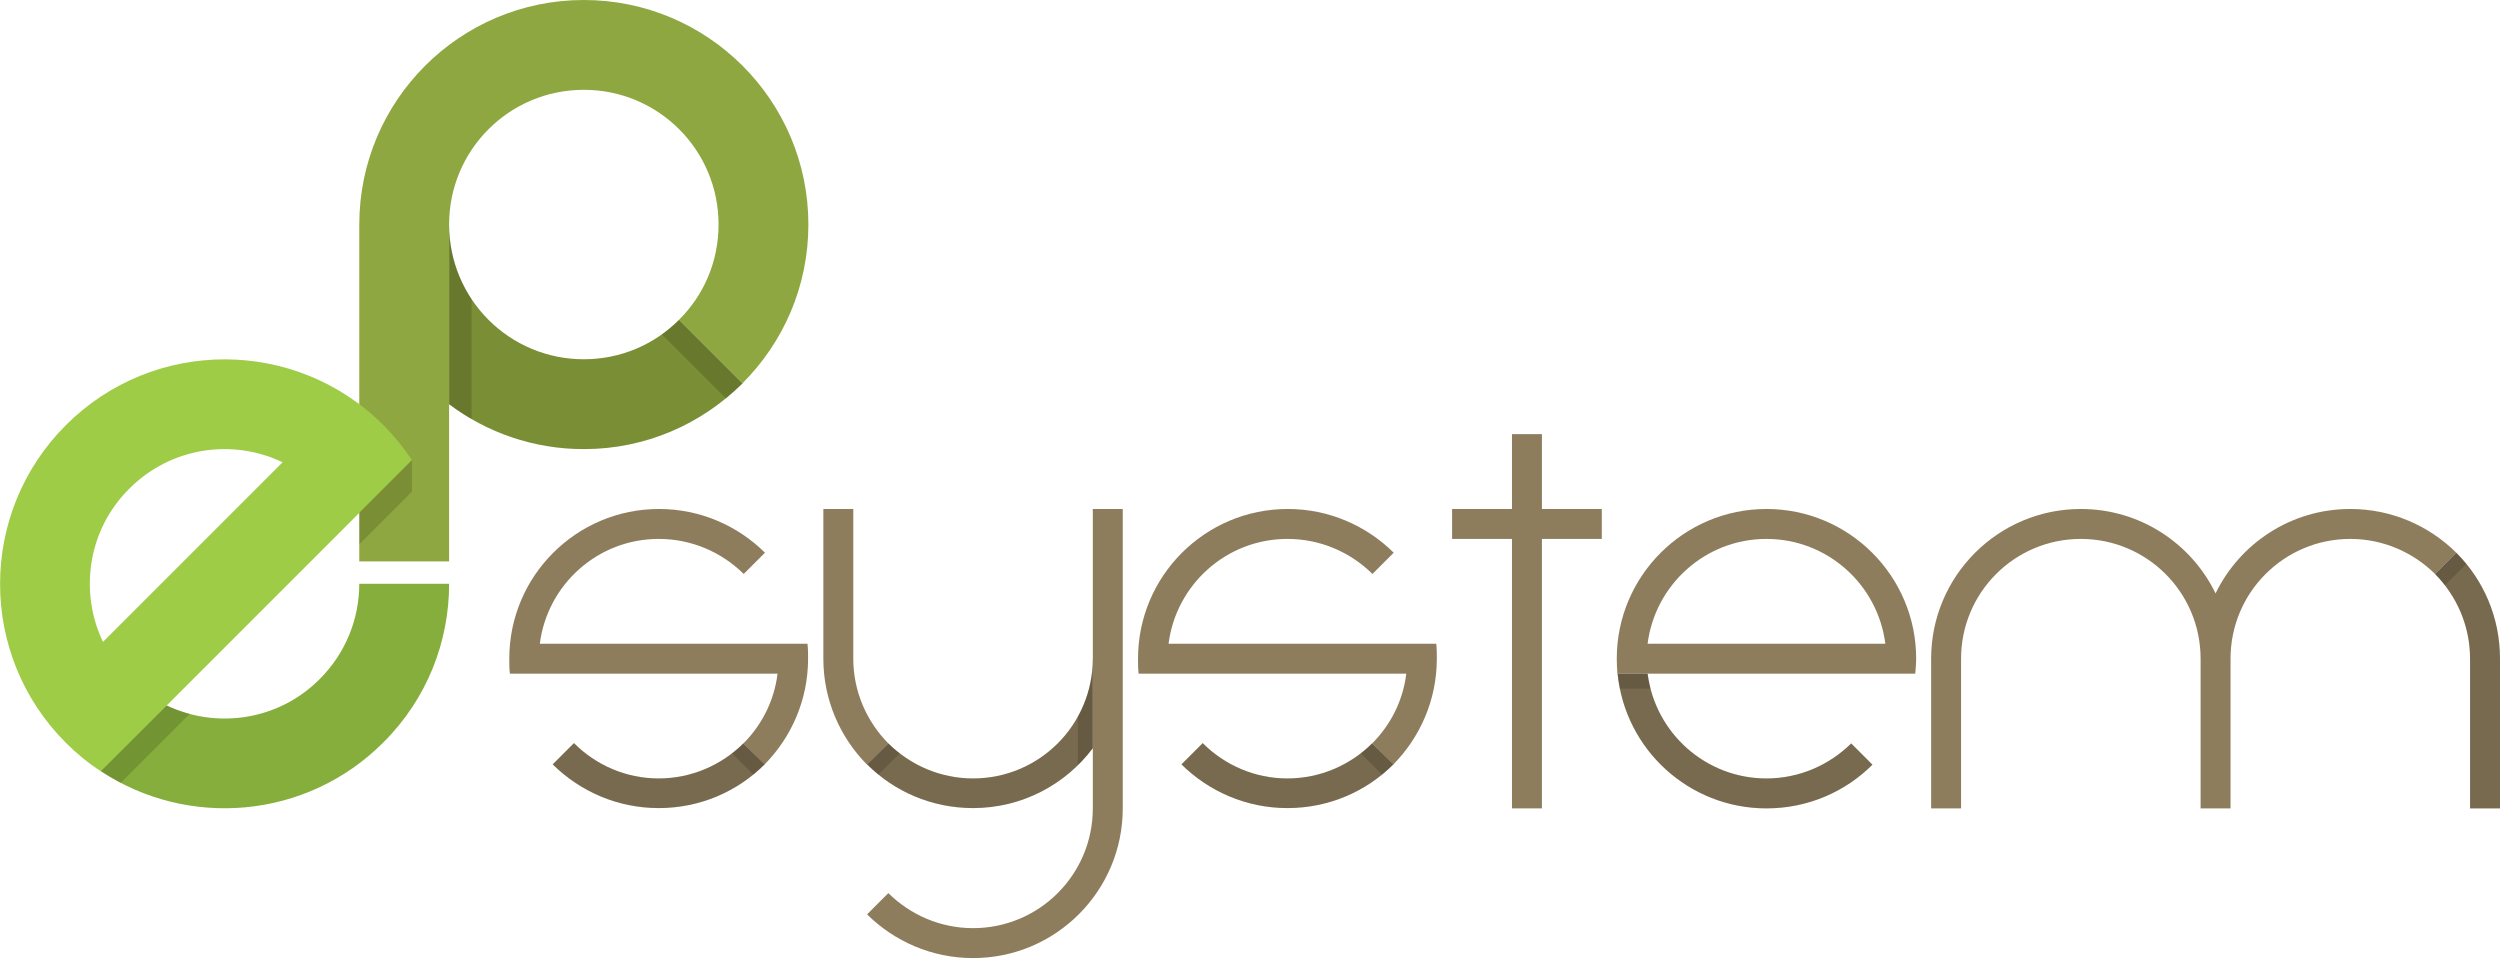
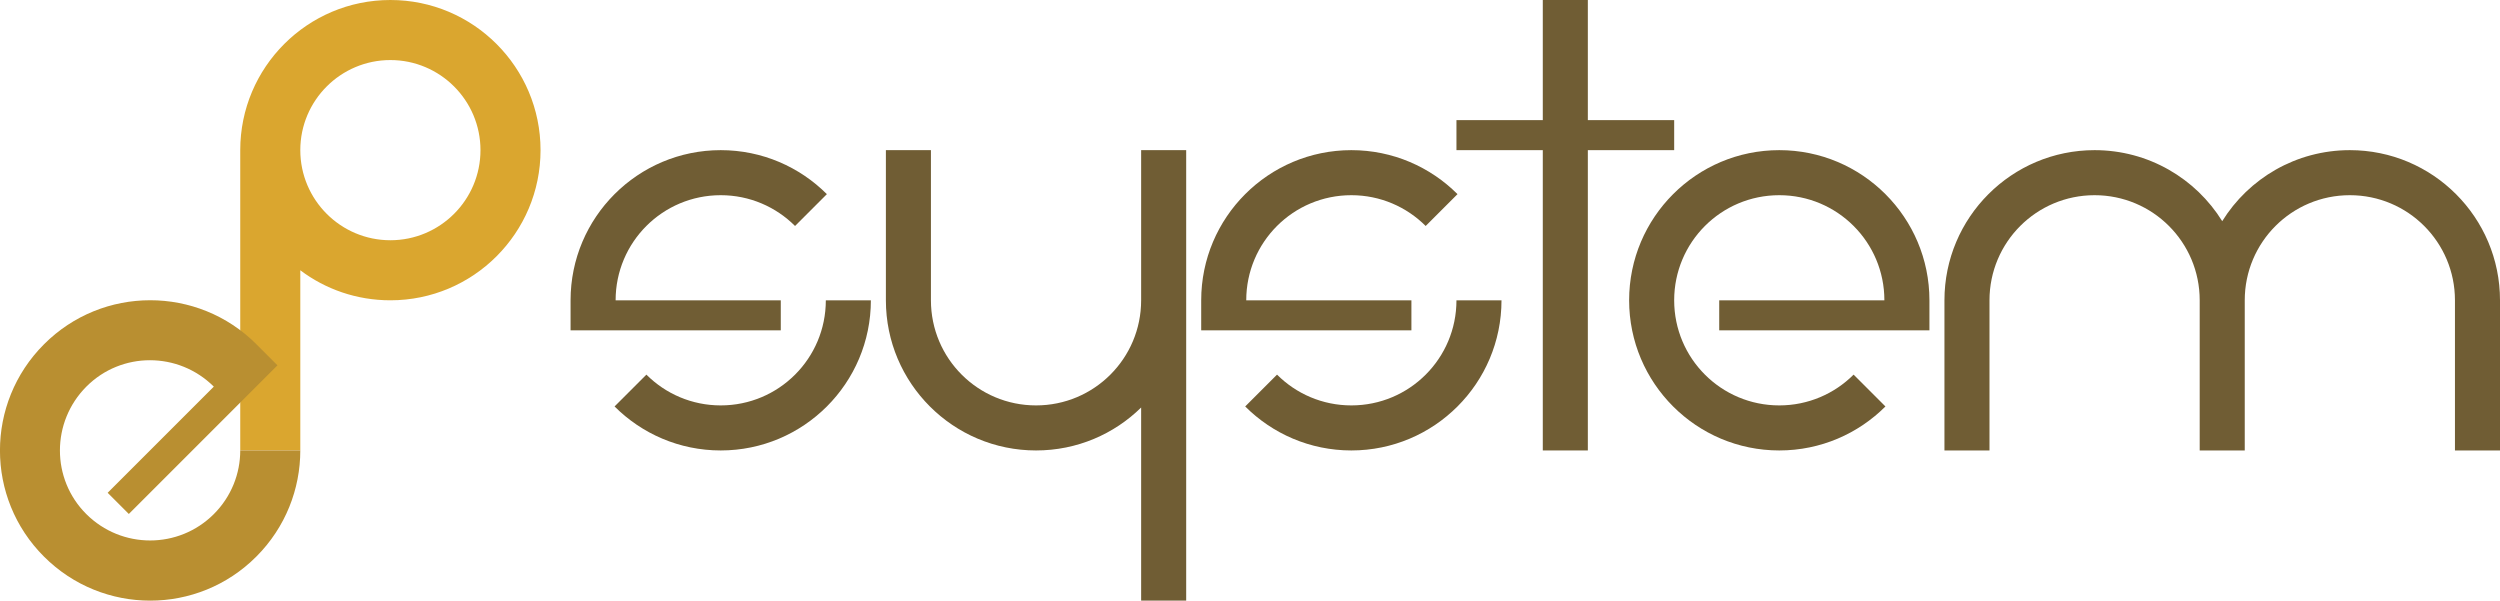
- <svg xmlns="http://www.w3.org/2000/svg" version="1.1" id="Layer_1" x="0px" y="0px" viewBox="0 0 835 320" style="enable-background:new 0 0 835 320;" xml:space="preserve">
+ <svg xmlns="http://www.w3.org/2000/svg" version="1.1" x="0px" y="0px" viewBox="0 0 1665 400" style="enable-background:new 0 0 1665 400;" xml:space="preserve">
  <style type="text/css">
- 	.st0{fill:#8FA740;}
- 	.st1{opacity:0.15;}
- 	.st2{fill:#9ECC46;}
- 	.st3{fill:#8D7D5D;}
+ 	.st0{fill:#DAA62F;}
+ 	.st1{fill:#B98F31;}
+ 	.st2{fill:#705D34;}
+ 	.st3{display:none;}
+ 	.st4{display:inline;fill:#705D34;}
+ 	.st5{display:inline;}
+ 	.st6{fill:none;stroke:#29ABE2;stroke-width:2;stroke-miterlimit:10;}
</style>
-   <g id="XMLID_1_">
-     <path id="XMLID_166_" class="st0" d="M150,75c0,24.9,20.1,45,45,45c12.4,0,23.7-5,31.8-13.2l21.2,21.2c-13.6,13.6-32.3,22-53,22   c-16.9,0-32.5-5.6-45-15L150,75z" />
-     <path id="XMLID_165_" class="st1" d="M150,75c0,24.9,20.1,45,45,45c12.4,0,23.7-5,31.8-13.2l21.2,21.2c-13.6,13.6-32.3,22-53,22   c-16.9,0-32.5-5.6-45-15L150,75z" />
-     <path id="XMLID_164_" class="st0" d="M195,0c-41.4,0-75,33.6-75,75c0,0,0,88.2,0,112.5h30V75c0-24.9,20.1-45,45-45s45,20.1,45,45   c0,12.4-5,23.7-13.2,31.8l21.2,21.2c13.6-13.6,22-32.3,22-53C270,33.6,236.4,0,195,0z" />
-     <path id="XMLID_163_" class="st1" d="M150,108.6l0,26.4c2.4,1.8,4.9,3.5,7.5,5V99.9c-4.7-7.1-7.5-15.6-7.5-24.8V108.6z" />
-     <path id="XMLID_162_" class="st1" d="M221.1,111.7l21.4,21.4c1.9-1.6,3.8-3.3,5.6-5l-21.2-21.2C225,108.6,223.1,110.2,221.1,111.7z   " />
-     <g id="XMLID_155_">
-       <path id="XMLID_161_" class="st2" d="M55.6,235.6c16.7,8,37.4,5.1,51.2-8.8c8.8-8.8,13.2-20.3,13.2-31.8l30,0    c0,19.2-7.3,38.4-22,53c-25.7,25.7-65.3,28.8-94.4,9.5L55.6,235.6z" />
-       <path id="XMLID_160_" class="st1" d="M55.6,235.6c16.7,8,37.4,5.1,51.2-8.8c8.8-8.8,13.2-20.3,13.2-31.8l30,0    c0,19.2-7.3,38.4-22,53c-25.7,25.7-65.3,28.8-94.4,9.5L55.6,235.6z" />
-       <path id="XMLID_157_" class="st2" d="M22,142c-29.3,29.3-29.3,76.8,0,106.1c3.6,3.6,7.5,6.8,11.7,9.5c0,0,103.9-103.9,103.9-103.9    c-2.7-4.1-5.9-8-9.5-11.7C98.7,112.7,51.3,112.7,22,142z M34.4,214.4L34.4,214.4c-8-16.7-5.1-37.4,8.8-51.2    c13.9-13.9,34.5-16.8,51.2-8.8l0,0L34.4,214.4z" />
-       <path id="XMLID_156_" class="st1" d="M33.6,257.6c2.2,1.4,4.4,2.7,6.7,3.9l23.1-23.1c-2.7-0.7-5.3-1.6-7.8-2.8L33.6,257.6z" />
+   <g id="Layer_1">
+     <path id="XMLID_95_" class="st0" d="M260,0c-55.2,0-100,44.8-100,100v200h40V180c16.7,12.6,37.5,20,60,20c55.2,0,100-44.8,100-100   C360,44.8,315.2,0,260,0z M260,160c-33.1,0-60-26.9-60-60v0l0,0c0-33.1,26.9-60,60-60c33.1,0,60,26.9,60,60S293.1,160,260,160z" />
+     <path id="XMLID_107_" class="st1" d="M29.3,229.3c-39.1,39.1-39.1,102.4,0,141.4c39.1,39.1,102.4,39.1,141.4,0   c19.5-19.5,29.3-45.1,29.3-70.7l-40,0c0,15.4-5.9,30.7-17.6,42.4c-23.4,23.4-61.4,23.4-84.9,0s-23.4-61.4,0-84.9s61.4-23.4,84.9,0   l-70.7,70.7l14.1,14.1l99-99l-14.1-14.1l0,0C131.7,190.2,68.3,190.2,29.3,229.3z" />
+     <g id="XMLID_81_">
+       <path id="XMLID_82_" class="st2" d="M520,200H410c0-38.7,31.3-70,70-70c19.3,0,36.8,7.8,49.5,20.5l21.2-21.2    C532.6,111.2,507.6,100,480,100c-55.2,0-100,44.8-100,100v20h140V200z" />
+       <path id="XMLID_87_" class="st2" d="M550,200c0,38.7-31.3,70-70,70c-19.3,0-36.8-7.8-49.5-20.5l-21.2,21.2    c18.1,18.1,43.1,29.3,70.7,29.3c55.2,0,100-44.8,100-100H550z" />
    </g>
-     <path id="XMLID_154_" class="st1" d="M120,181.8l17.6-17.6l0-10.6L120,171.2C120,175.2,120,178.8,120,181.8z" />
-     <path id="XMLID_54_" class="st3" d="M820.4,184.6c9,9,14.6,21.5,14.6,35.4v50h-10v-50c0-11-4.5-21-11.7-28.3L820.4,184.6z" />
-     <path id="XMLID_51_" class="st3" d="M813.3,191.7C806,184.5,796,180,785,180c-22.1,0-40,17.9-40,40v50h-10v-50   c0-22.1-17.9-40-40-40c-22.1,0-40,17.9-40,40v50h-10v-50c0-27.6,22.4-50,50-50c19.8,0,36.9,11.5,45,28.2l0,0   c8.1-16.7,25.2-28.2,45-28.2c13.8,0,26.3,5.6,35.4,14.6L813.3,191.7z" />
-     <rect id="XMLID_50_" x="485" y="170" class="st3" width="50" height="10" />
-     <rect id="XMLID_49_" x="505" y="145" class="st3" width="10" height="125" />
-     <path id="XMLID_48_" class="st3" d="M255.4,255.3c-9,9-21.5,14.6-35.4,14.6c-13.8,0-26.3-5.6-35.4-14.6l7.1-7.1   C199,255.5,209,260,220,260c11,0,21-4.5,28.3-11.7L255.4,255.3z" />
-     <path id="XMLID_47_" class="st3" d="M248.3,248.3c6.1-6.1,10.3-14.2,11.4-23.3h-89.4l0,0c-0.2-1.6-0.2-3.3-0.2-5   c0-27.6,22.4-50,50-50c13.8,0,26.3,5.6,35.4,14.6l-7.1,7.1C241,184.4,231,180,220,180c-20.4,0-37.2,15.3-39.7,35h89.4l0,0   c0.2,1.6,0.2,3.3,0.2,5c0,13.8-5.6,26.3-14.6,35.4L248.3,248.3z" />
-     <path id="XMLID_45_" class="st3" d="M465.4,255.3c-9,9-21.5,14.6-35.4,14.6c-13.8,0-26.3-5.6-35.4-14.6l7.1-7.1   C409,255.5,419,260,430,260c11,0,21-4.5,28.3-11.7L465.4,255.3z" />
-     <path id="XMLID_44_" class="st3" d="M458.3,248.3c6.1-6.1,10.3-14.2,11.4-23.3h-89.4l0,0c-0.2-1.6-0.2-3.3-0.2-5   c0-27.6,22.4-50,50-50c13.8,0,26.3,5.6,35.4,14.6l-7.1,7.1C451,184.4,441,180,430,180c-20.4,0-37.2,15.3-39.7,35h89.4l0,0   c0.2,1.6,0.2,3.3,0.2,5c0,13.8-5.6,26.3-14.6,35.4L458.3,248.3z" />
-     <path id="XMLID_43_" class="st3" d="M296.7,248.3C289.5,241,285,231,285,220v-50h-10l0,50c0,13.8,5.6,26.3,14.6,35.4L296.7,248.3z" />
-     <path id="XMLID_42_" class="st3" d="M365,220c0,22.1-17.9,40-40,40c-11,0-21-4.5-28.3-11.7l-7.1,7c9,9,21.5,14.6,35.4,14.6   c16.4,0,30.9-7.9,40-20L365,220z" />
-     <path id="XMLID_41_" class="st3" d="M296.7,298.3C304,305.5,314,310,325,310c22.1,0,40-17.9,40-40v-50v-50h10v50v50   c0,27.6-22.4,50-50,50c-13.8,0-26.3-5.6-35.4-14.6L296.7,298.3z" />
-     <path id="XMLID_38_" class="st3" d="M590,170c-27.6,0-50,22.4-50,50c0,1.7,0.1,3.4,0.2,5h99.5c0,0,0.3-3.3,0.3-5   C640,192.4,617.6,170,590,170z M550.3,215c2.5-19.7,19.3-35,39.7-35s37.2,15.3,39.7,35L550.3,215z" />
-     <path id="XMLID_29_" class="st3" d="M550.3,225c2.5,19.7,19.3,35,39.7,35c11,0,21-4.5,28.3-11.7l7.1,7.1c-9,9-21.5,14.6-35.4,14.6   c-25.9,0-47.2-19.7-49.7-44.9c0,0,0-0.1,0-0.1L550.3,225z" />
-     <path id="XMLID_32_" class="st1" d="M255.4,255.3c-9,9-21.5,14.6-35.4,14.6c-13.8,0-26.3-5.6-35.4-14.6l7.1-7.1   C199,255.5,209,260,220,260c11,0,21-4.5,28.3-11.7L255.4,255.3z" />
-     <path id="XMLID_87_" class="st1" d="M244.5,251.6l7.1,7.1c1.3-1.1,2.5-2.2,3.7-3.4l-7.1-7.1C247.1,249.5,245.8,250.6,244.5,251.6z" />
-     <path id="XMLID_89_" class="st1" d="M465.4,255.3c-9,9-21.5,14.6-35.4,14.6c-13.8,0-26.3-5.6-35.4-14.6l7.1-7.1   C409,255.5,419,260,430,260c11,0,21-4.5,28.3-11.7L465.4,255.3z" />
-     <path id="XMLID_85_" class="st1" d="M454.5,251.6l7.1,7.1c1.3-1.1,2.5-2.2,3.7-3.4l-7.1-7.1C457.1,249.5,455.8,250.6,454.5,251.6z" />
-     <path id="XMLID_77_" class="st1" d="M360,239.3v16.3c1.8-1.8,3.5-3.7,5-5.7l0-30C365,227,363.2,233.6,360,239.3z" />
-     <path id="XMLID_57_" class="st1" d="M365,220c0,22.1-17.9,40-40,40c-11,0-21-4.5-28.3-11.7l-7.1,7c9,9,21.5,14.6,35.4,14.6   c16.4,0,30.9-7.9,40-20L365,220z" />
-     <path id="XMLID_83_" class="st1" d="M293.4,258.7l7.1-7.1c-1.3-1-2.6-2.1-3.8-3.3l-3.9,3.9l-3.1,3.1   C290.8,256.5,292.1,257.6,293.4,258.7z" />
-     <path id="XMLID_82_" class="st1" d="M550.3,225c2.5,19.7,19.3,35,39.7,35c11,0,21-4.5,28.3-11.7l7.1,7.1c-9,9-21.5,14.6-35.4,14.6   c-25.9,0-47.2-19.7-49.7-44.9c0,0,0-0.1,0-0.1L550.3,225z" />
-     <path id="XMLID_103_" class="st1" d="M541,230h10.3c-0.4-1.6-0.7-3.3-1-5l-10.1,0c0,0,0,0.1,0,0.1C540.4,226.7,540.7,228.4,541,230   z" />
-     <path id="XMLID_97_" class="st1" d="M820.4,184.6c9,9,14.6,21.5,14.6,35.4v50h-10v-50c0-11-4.5-21-11.7-28.3L820.4,184.6z" />
-     <path id="XMLID_108_" class="st1" d="M813.3,191.7c1.2,1.2,2.3,2.4,3.3,3.8l7.1-7.1c-1.1-1.3-2.2-2.5-3.4-3.7L813.3,191.7z" />
+     <g id="XMLID_69_">
+       <path id="XMLID_74_" class="st2" d="M940,200H830c0-38.7,31.3-70,70-70c19.3,0,36.8,7.8,49.5,20.5l21.2-21.2    C952.6,111.2,927.6,100,900,100c-55.2,0-100,44.8-100,100v20h140V200z" />
+       <path id="XMLID_73_" class="st2" d="M970,200c0,38.7-31.3,70-70,70c-19.3,0-36.8-7.8-49.5-20.5l-21.2,21.2    c18.1,18.1,43.1,29.3,70.7,29.3c55.2,0,100-44.8,100-100H970z" />
+     </g>
+     <path id="XMLID_63_" class="st2" d="M1145,220h140v-20c0-55.2-44.8-100-100-100c-55.2,0-100,44.8-100,100l0,0   c0,55.2,44.8,100,100,100c27.6,0,52.6-11.2,70.7-29.3l-21.2-21.2c-12.7,12.7-30.2,20.5-49.5,20.5c-38.7,0-70-31.3-70-70l0,0   c0-38.7,31.3-70,70-70s70,31.3,70,70h-110V220z" />
+     <g id="XMLID_2_" class="st3">
+       <path id="XMLID_80_" class="st4" d="M1635,200c0-38.7-31.3-70-70-70s-70,31.3-70,70h-30c0-55.2,44.8-100,100-100s100,44.8,100,100    H1635z" />
+       <path id="XMLID_90_" class="st4" d="M1325,200c0-38.7,31.3-70,70-70c38.7,0,70,31.3,70,70h30c0-55.2-44.8-100-100-100    c-55.2,0-100,44.8-100,100H1325z" />
+       <rect id="XMLID_89_" x="1295" y="200" class="st4" width="30" height="100" />
+       <rect id="XMLID_88_" x="1465" y="200" class="st4" width="30" height="100" />
+       <rect id="XMLID_83_" x="1635" y="200" class="st4" width="30" height="100" />
+     </g>
+     <path id="XMLID_16_" class="st2" d="M1565,100c-35.9,0-67.4,18.9-85,47.3c-17.6-28.4-49.1-47.3-85-47.3c-55.2,0-100,44.8-100,100   v100h30V200c0-38.7,31.3-70,70-70c38.7,0,70,31.3,70,70c0,0,0,0,0,0l0,0v100h30V200c0,0,0,0,0,0c0-38.7,31.3-70,70-70   c38.7,0,70,31.3,70,70v100h30V200C1665,144.8,1620.2,100,1565,100z" />
+     <g id="XMLID_3_" class="st3">
+       <rect id="XMLID_66_" x="970" y="80" class="st4" width="145" height="20" />
+       <rect id="XMLID_77_" x="1027.5" class="st4" width="30" height="300" />
+     </g>
+     <polygon id="XMLID_19_" class="st2" points="1115,80 1057.5,80 1057.5,0 1027.5,0 1027.5,80 970,80 970,100 1027.5,100 1027.5,300    1057.5,300 1057.5,100 1115,100  " />
+     <g id="XMLID_7_" class="st3">
+       <path id="XMLID_72_" class="st4" d="M620,200c0,38.7,31.3,70,70,70s70-31.3,70-70h30c0,55.2-44.8,100-100,100s-100-44.8-100-100    H620z" />
+       <rect id="XMLID_71_" x="590" y="100" class="st4" width="30" height="100" />
+       <rect id="XMLID_68_" x="760" y="100" class="st4" width="30" height="100" />
+       <rect id="XMLID_70_" x="760" y="200" class="st4" width="30" height="200" />
+     </g>
+     <path id="XMLID_27_" class="st2" d="M790,200L790,200l0-100h-30v100v0c0,38.7-31.3,70-70,70c-38.7,0-70-31.3-70-70V100h-30v100   c0,55.2,44.8,100,100,100c27.3,0,52-10.9,70-28.6V400h30L790,200C790,200,790,200,790,200z" />
+   </g>
+   <g id="Layer_2" class="st3">
+     <g id="XMLID_1_" class="st5">
+       <circle id="XMLID_23_" class="st6" cx="352.5" cy="-236" r="100" />
+       <circle id="XMLID_22_" class="st6" cx="352.5" cy="-236" r="70" />
+       <rect id="XMLID_21_" x="252.5" y="-236" class="st6" width="30" height="100" />
+       <rect id="XMLID_6_" x="422.5" y="-236" class="st6" width="30" height="100" />
+       <rect id="XMLID_5_" x="252.5" y="-436" class="st6" width="30" height="200" />
+       <line id="XMLID_4_" class="st6" x1="352.5" y1="-386" x2="352.5" y2="-86" />
+     </g>
+     <g id="XMLID_8_" class="st5">
+       <circle id="XMLID_38_" class="st6" cx="88" cy="-228" r="100" />
+       <circle id="XMLID_37_" class="st6" cx="88" cy="-228" r="60" />
+       <rect id="XMLID_36_" x="-12" y="-228" class="st6" width="40" height="100" />
+       <rect id="XMLID_35_" x="148" y="-228" class="st6" width="40" height="100" />
+       <rect id="XMLID_34_" x="-12" y="-428" class="st6" width="40" height="200" />
+       <line id="XMLID_33_" class="st6" x1="88" y1="-378" x2="88" y2="-78" />
+     </g>
+     <g id="XMLID_39_" class="st5">
+       <circle id="XMLID_49_" class="st6" cx="590.5" cy="-222" r="100" />
+       <circle id="XMLID_48_" class="st6" cx="590.5" cy="-222" r="80" />
+       <rect id="XMLID_47_" x="490.5" y="-222" class="st6" width="20" height="100" />
+       <rect id="XMLID_46_" x="670.5" y="-222" class="st6" width="20" height="100" />
+       <rect id="XMLID_44_" x="490.5" y="-422" class="st6" width="20" height="200" />
+       <line id="XMLID_42_" class="st6" x1="590.5" y1="-372" x2="590.5" y2="-72" />
+     </g>
  </g>
</svg>
